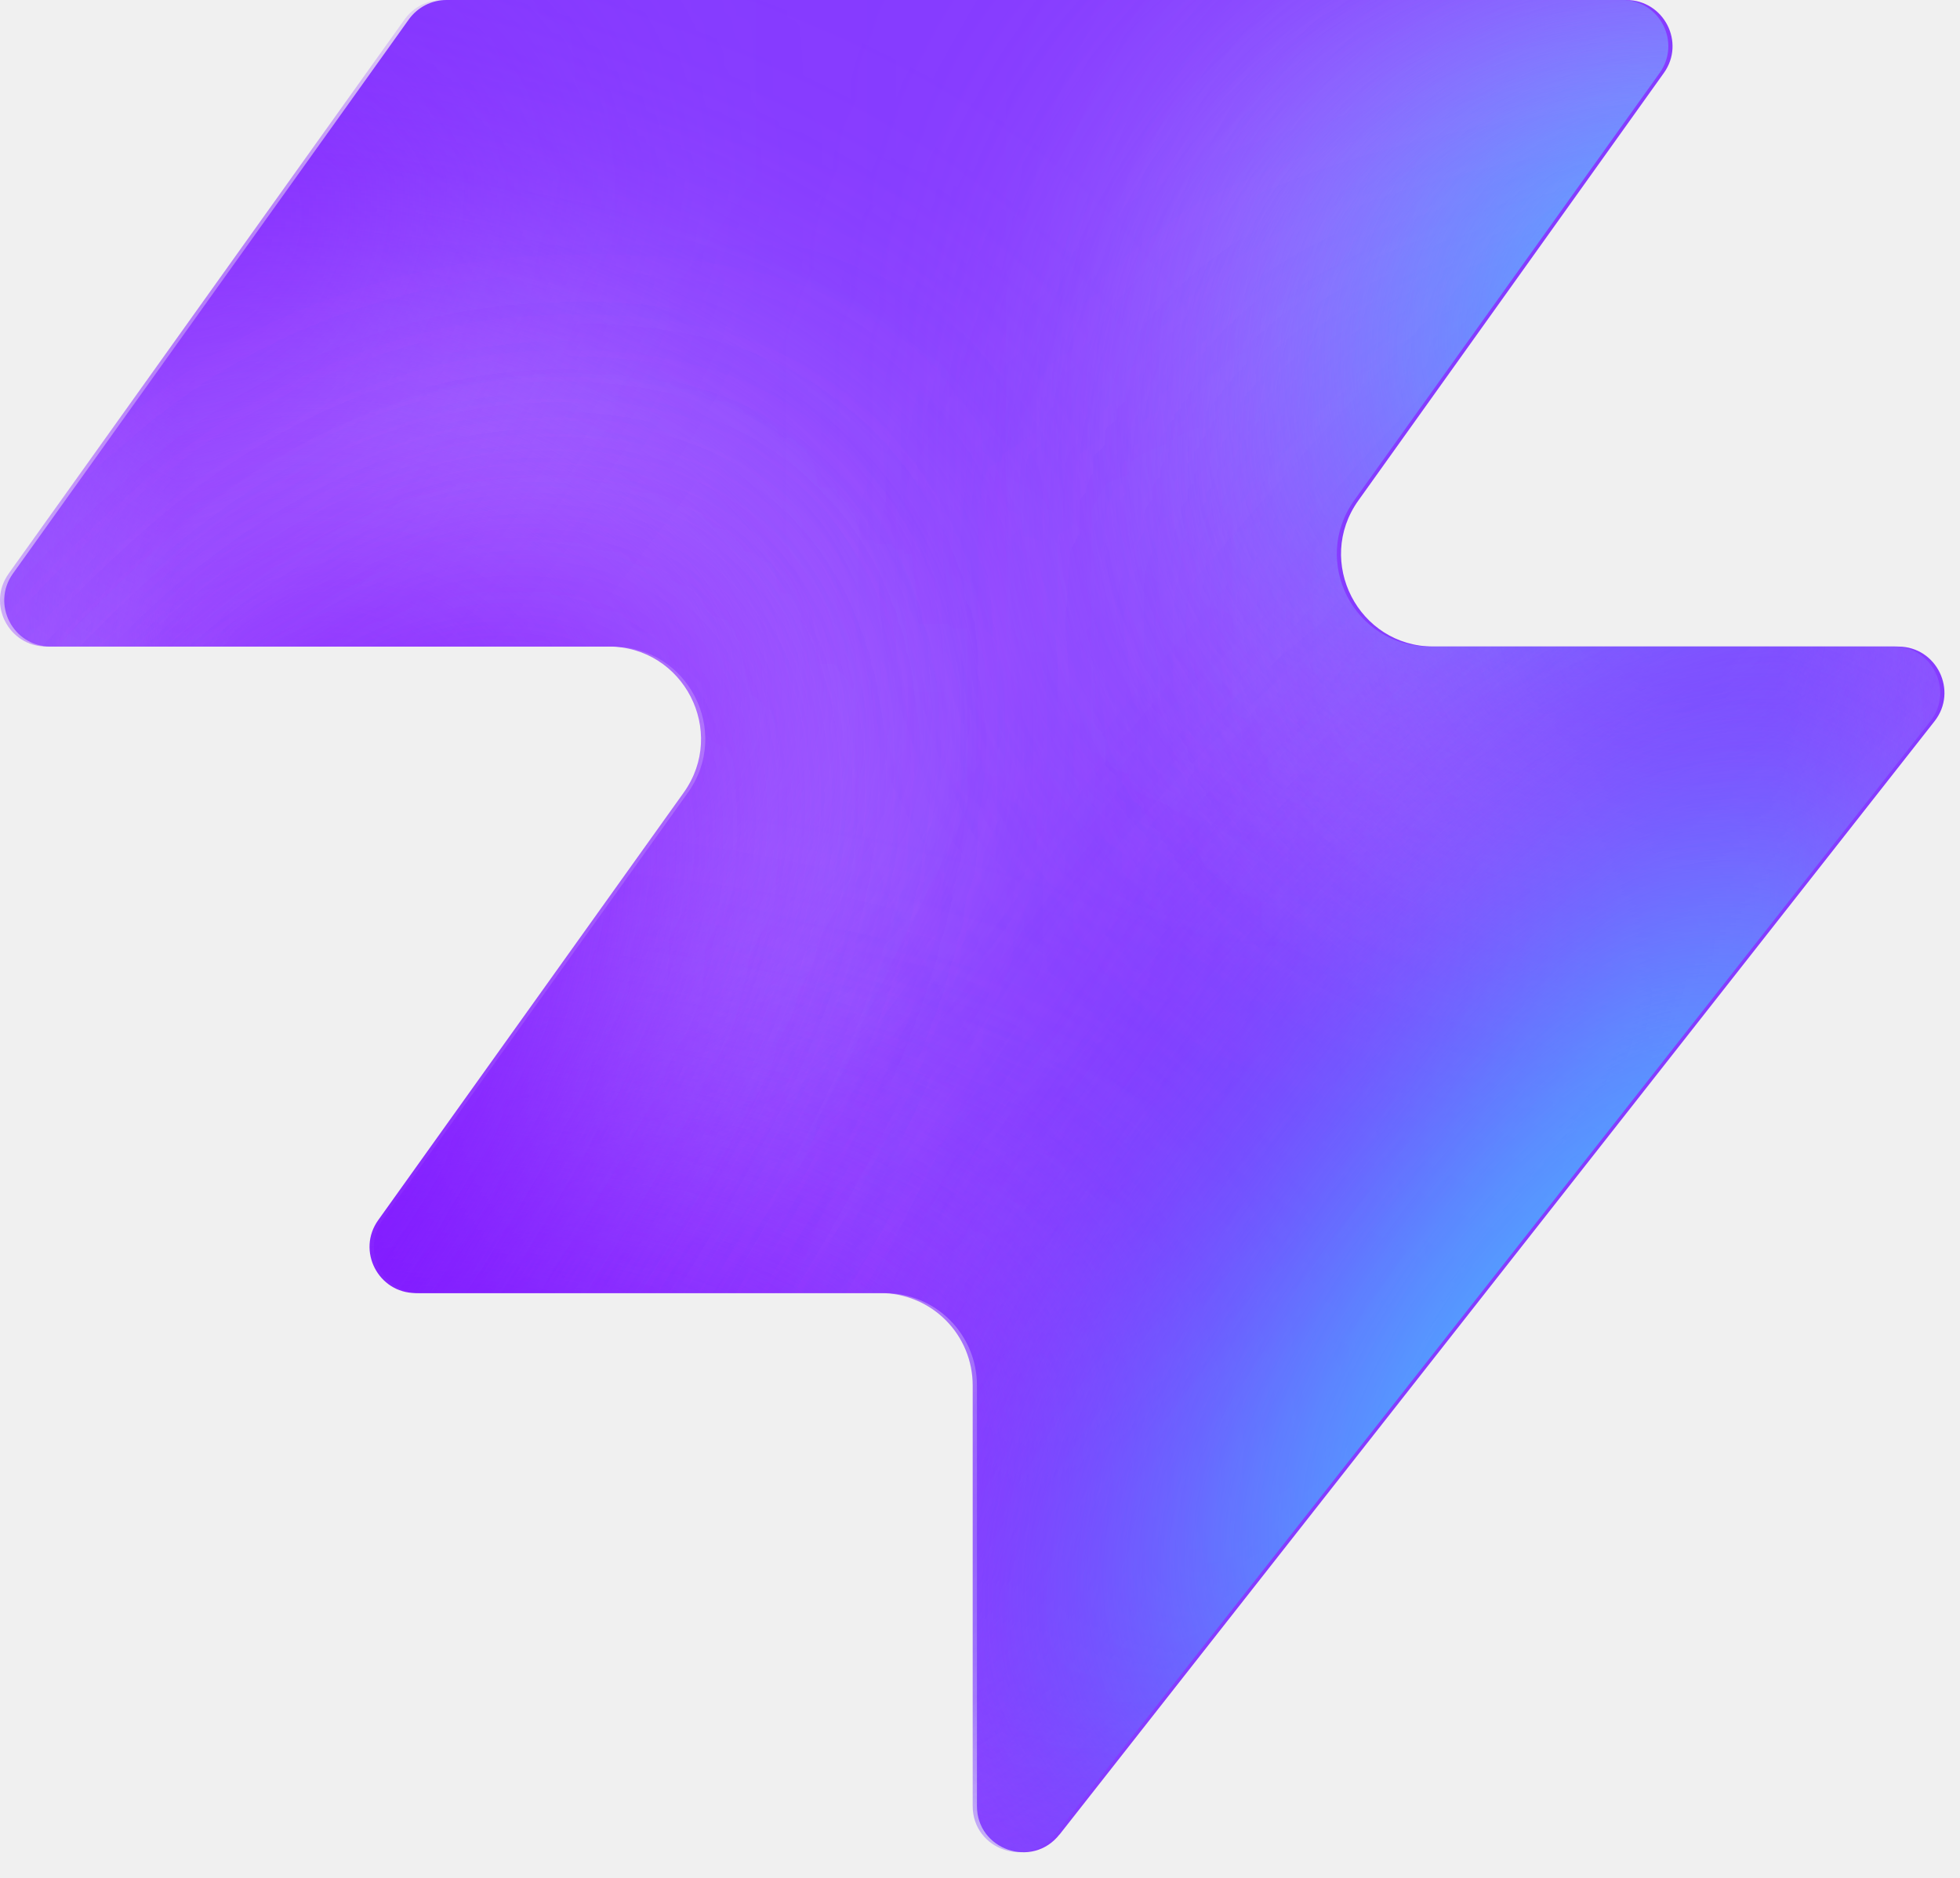
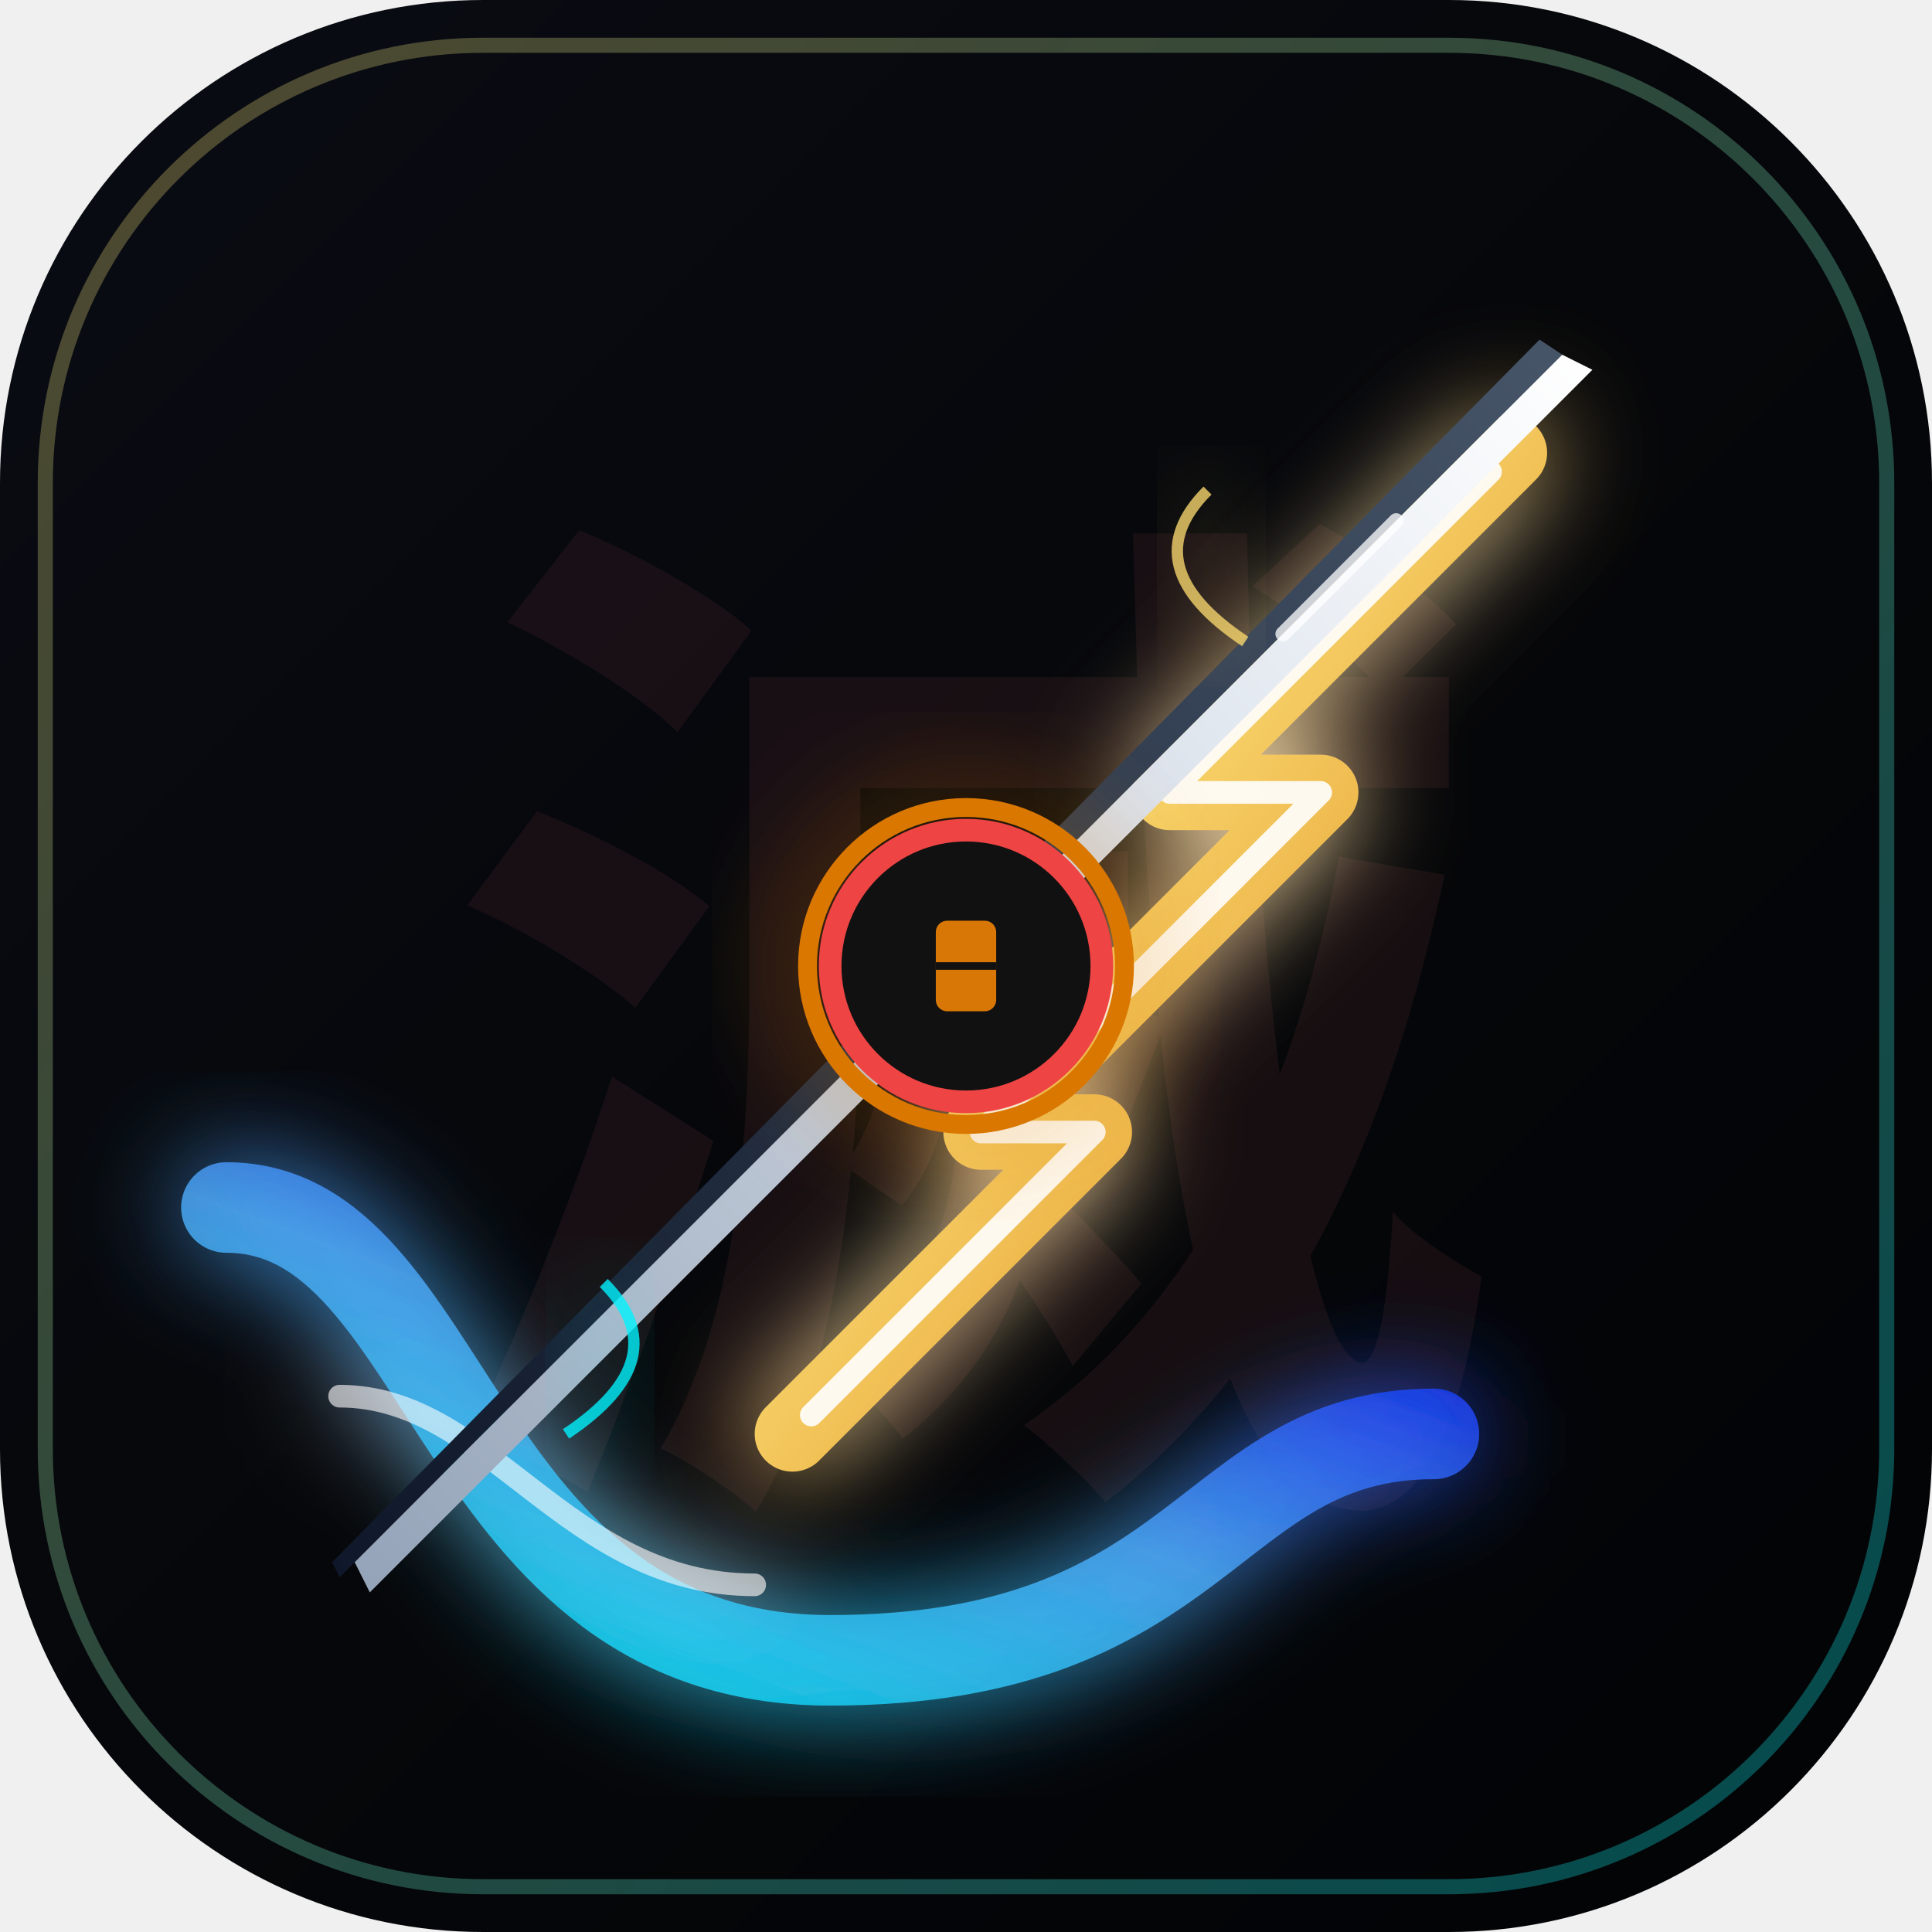
- <svg xmlns="http://www.w3.org/2000/svg" width="48" height="46" fill="none" viewBox="0 0 48 46">
-   <path fill="#863bff" d="M25.946 44.938c-.664.845-2.021.375-2.021-.698V33.937a2.26 2.26 0 0 0-2.262-2.262H10.287c-.92 0-1.456-1.04-.92-1.788l7.48-10.471c1.07-1.497 0-3.578-1.842-3.578H1.237c-.92 0-1.456-1.04-.92-1.788L10.013.474c.214-.297.556-.474.92-.474h28.894c.92 0 1.456 1.04.92 1.788l-7.48 10.471c-1.07 1.498 0 3.579 1.842 3.579h11.377c.943 0 1.473 1.088.89 1.83L25.947 44.94z" style="fill:#863bff;fill:color(display-p3 .525 .23 1);fill-opacity:1" />
-   <mask id="a" width="48" height="46" x="0" y="0" maskUnits="userSpaceOnUse" style="mask-type:alpha">
-     <path fill="#000" d="M25.842 44.938c-.664.844-2.021.375-2.021-.698V33.937a2.26 2.26 0 0 0-2.262-2.262H10.183c-.92 0-1.456-1.04-.92-1.788l7.48-10.471c1.07-1.498 0-3.579-1.842-3.579H1.133c-.92 0-1.456-1.04-.92-1.787L9.91.473c.214-.297.556-.474.92-.474h28.894c.92 0 1.456 1.04.92 1.788l-7.48 10.471c-1.07 1.498 0 3.578 1.842 3.578h11.377c.943 0 1.473 1.088.89 1.832L25.843 44.94z" style="fill:#000;fill-opacity:1" />
-   </mask>
-   <g mask="url(#a)">
-     <g filter="url(#b)">
-       <ellipse cx="5.508" cy="14.704" fill="#ede6ff" rx="5.508" ry="14.704" style="fill:#ede6ff;fill:color(display-p3 .927 .903 1);fill-opacity:1" transform="matrix(.00324 1 1 -.00324 -4.47 31.516)" />
-     </g>
-     <g filter="url(#c)">
-       <ellipse cx="10.399" cy="29.851" fill="#ede6ff" rx="10.399" ry="29.851" style="fill:#ede6ff;fill:color(display-p3 .927 .903 1);fill-opacity:1" transform="matrix(.00324 1 1 -.00324 -39.328 7.883)" />
-     </g>
-     <g filter="url(#d)">
-       <ellipse cx="5.508" cy="30.487" fill="#7e14ff" rx="5.508" ry="30.487" style="fill:#7e14ff;fill:color(display-p3 .492 .077 1);fill-opacity:1" transform="rotate(89.814 -25.913 -14.639)scale(1 -1)" />
-     </g>
-     <g filter="url(#e)">
-       <ellipse cx="5.508" cy="30.599" fill="#7e14ff" rx="5.508" ry="30.599" style="fill:#7e14ff;fill:color(display-p3 .492 .077 1);fill-opacity:1" transform="rotate(89.814 -32.644 -3.334)scale(1 -1)" />
-     </g>
-     <g filter="url(#f)">
-       <ellipse cx="5.508" cy="30.599" fill="#7e14ff" rx="5.508" ry="30.599" style="fill:#7e14ff;fill:color(display-p3 .492 .077 1);fill-opacity:1" transform="matrix(.00324 1 1 -.00324 -34.34 30.47)" />
-     </g>
-     <g filter="url(#g)">
-       <ellipse cx="14.072" cy="22.078" fill="#ede6ff" rx="14.072" ry="22.078" style="fill:#ede6ff;fill:color(display-p3 .927 .903 1);fill-opacity:1" transform="rotate(93.35 24.506 48.493)scale(-1 1)" />
-     </g>
-     <g filter="url(#h)">
-       <ellipse cx="3.47" cy="21.501" fill="#7e14ff" rx="3.47" ry="21.501" style="fill:#7e14ff;fill:color(display-p3 .492 .077 1);fill-opacity:1" transform="rotate(89.009 28.708 47.59)scale(-1 1)" />
-     </g>
-     <g filter="url(#i)">
-       <ellipse cx="3.47" cy="21.501" fill="#7e14ff" rx="3.47" ry="21.501" style="fill:#7e14ff;fill:color(display-p3 .492 .077 1);fill-opacity:1" transform="rotate(89.009 28.708 47.59)scale(-1 1)" />
-     </g>
-     <g filter="url(#j)">
-       <ellipse cx=".387" cy="8.972" fill="#7e14ff" rx="4.407" ry="29.108" style="fill:#7e14ff;fill:color(display-p3 .492 .077 1);fill-opacity:1" transform="rotate(39.51 .387 8.972)" />
-     </g>
-     <g filter="url(#k)">
-       <ellipse cx="47.523" cy="-6.092" fill="#7e14ff" rx="4.407" ry="29.108" style="fill:#7e14ff;fill:color(display-p3 .492 .077 1);fill-opacity:1" transform="rotate(37.892 47.523 -6.092)" />
-     </g>
-     <g filter="url(#l)">
-       <ellipse cx="41.412" cy="6.333" fill="#47bfff" rx="5.971" ry="9.665" style="fill:#47bfff;fill:color(display-p3 .28 .748 1);fill-opacity:1" transform="rotate(37.892 41.412 6.333)" />
-     </g>
-     <g filter="url(#m)">
-       <ellipse cx="-1.879" cy="38.332" fill="#7e14ff" rx="4.407" ry="29.108" style="fill:#7e14ff;fill:color(display-p3 .492 .077 1);fill-opacity:1" transform="rotate(37.892 -1.88 38.332)" />
-     </g>
-     <g filter="url(#n)">
-       <ellipse cx="-1.879" cy="38.332" fill="#7e14ff" rx="4.407" ry="29.108" style="fill:#7e14ff;fill:color(display-p3 .492 .077 1);fill-opacity:1" transform="rotate(37.892 -1.88 38.332)" />
-     </g>
-     <g filter="url(#o)">
-       <ellipse cx="35.651" cy="29.907" fill="#7e14ff" rx="4.407" ry="29.108" style="fill:#7e14ff;fill:color(display-p3 .492 .077 1);fill-opacity:1" transform="rotate(37.892 35.651 29.907)" />
-     </g>
-     <g filter="url(#p)">
-       <ellipse cx="38.418" cy="32.4" fill="#47bfff" rx="5.971" ry="15.297" style="fill:#47bfff;fill:color(display-p3 .28 .748 1);fill-opacity:1" transform="rotate(37.892 38.418 32.4)" />
-     </g>
-   </g>
+ <svg xmlns="http://www.w3.org/2000/svg" viewBox="0 0 512 512">
  <defs>
-     <filter id="b" width="60.045" height="41.654" x="-19.77" y="16.149" color-interpolation-filters="sRGB" filterUnits="userSpaceOnUse">
-       <feFlood flood-opacity="0" result="BackgroundImageFix" />
-       <feBlend in="SourceGraphic" in2="BackgroundImageFix" result="shape" />
-       <feGaussianBlur result="effect1_foregroundBlur_2002_17158" stdDeviation="7.659" />
+     <linearGradient id="bg-grad" x1="0%" y1="0%" x2="100%" y2="100%">
+       <stop offset="0%" stop-color="#0a0c14" />
+       <stop offset="50%" stop-color="#06070a" />
+       <stop offset="100%" stop-color="#020305" />
+     </linearGradient>
+     <linearGradient id="blade-edge" x1="100%" y1="0%" x2="0%" y2="100%">
+       <stop offset="0%" stop-color="#ffffff" />
+       <stop offset="30%" stop-color="#e2e8f0" />
+       <stop offset="100%" stop-color="#94a3b8" />
+     </linearGradient>
+     <linearGradient id="blade-spine" x1="100%" y1="0%" x2="0%" y2="100%">
+       <stop offset="0%" stop-color="#475569" />
+       <stop offset="70%" stop-color="#1e293b" />
+       <stop offset="100%" stop-color="#0f172a" />
+     </linearGradient>
+     <linearGradient id="thunder-grad" x1="0%" y1="0%" x2="100%" y2="100%">
+       <stop offset="0%" stop-color="#fffbeb" />
+       <stop offset="40%" stop-color="#f8d66d" />
+       <stop offset="100%" stop-color="#d97706" />
+     </linearGradient>
+     <linearGradient id="water-grad" x1="0%" y1="100%" x2="100%" y2="0%">
+       <stop offset="0%" stop-color="#00f2fe" />
+       <stop offset="50%" stop-color="#4facfe" />
+       <stop offset="100%" stop-color="#0000ff" />
+     </linearGradient>
+     <linearGradient id="border-grad" x1="0%" y1="0%" x2="100%" y2="100%">
+       <stop offset="0%" stop-color="#f8d66d" stop-opacity="0.3" />
+       <stop offset="100%" stop-color="#00f2fe" stop-opacity="0.3" />
+     </linearGradient>
+     <filter id="glow-thunder" x="-30%" y="-30%" width="160%" height="160%">
+       <feGaussianBlur stdDeviation="14" result="blur" />
+       <feMerge>
+         <feMergeNode in="blur" />
+         <feMergeNode in="SourceGraphic" />
+       </feMerge>
    </filter>
-     <filter id="c" width="90.34" height="51.437" x="-54.613" y="-7.533" color-interpolation-filters="sRGB" filterUnits="userSpaceOnUse">
-       <feFlood flood-opacity="0" result="BackgroundImageFix" />
-       <feBlend in="SourceGraphic" in2="BackgroundImageFix" result="shape" />
-       <feGaussianBlur result="effect1_foregroundBlur_2002_17158" stdDeviation="7.659" />
-     </filter>
-     <filter id="d" width="79.355" height="29.4" x="-49.64" y="2.03" color-interpolation-filters="sRGB" filterUnits="userSpaceOnUse">
-       <feFlood flood-opacity="0" result="BackgroundImageFix" />
-       <feBlend in="SourceGraphic" in2="BackgroundImageFix" result="shape" />
-       <feGaussianBlur result="effect1_foregroundBlur_2002_17158" stdDeviation="4.596" />
-     </filter>
-     <filter id="e" width="79.579" height="29.4" x="-45.045" y="20.029" color-interpolation-filters="sRGB" filterUnits="userSpaceOnUse">
-       <feFlood flood-opacity="0" result="BackgroundImageFix" />
-       <feBlend in="SourceGraphic" in2="BackgroundImageFix" result="shape" />
-       <feGaussianBlur result="effect1_foregroundBlur_2002_17158" stdDeviation="4.596" />
-     </filter>
-     <filter id="f" width="79.579" height="29.4" x="-43.513" y="21.178" color-interpolation-filters="sRGB" filterUnits="userSpaceOnUse">
-       <feFlood flood-opacity="0" result="BackgroundImageFix" />
-       <feBlend in="SourceGraphic" in2="BackgroundImageFix" result="shape" />
-       <feGaussianBlur result="effect1_foregroundBlur_2002_17158" stdDeviation="4.596" />
-     </filter>
-     <filter id="g" width="74.749" height="58.852" x="15.756" y="-17.901" color-interpolation-filters="sRGB" filterUnits="userSpaceOnUse">
-       <feFlood flood-opacity="0" result="BackgroundImageFix" />
-       <feBlend in="SourceGraphic" in2="BackgroundImageFix" result="shape" />
-       <feGaussianBlur result="effect1_foregroundBlur_2002_17158" stdDeviation="7.659" />
-     </filter>
-     <filter id="h" width="61.377" height="25.362" x="23.548" y="2.284" color-interpolation-filters="sRGB" filterUnits="userSpaceOnUse">
-       <feFlood flood-opacity="0" result="BackgroundImageFix" />
-       <feBlend in="SourceGraphic" in2="BackgroundImageFix" result="shape" />
-       <feGaussianBlur result="effect1_foregroundBlur_2002_17158" stdDeviation="4.596" />
-     </filter>
-     <filter id="i" width="61.377" height="25.362" x="23.548" y="2.284" color-interpolation-filters="sRGB" filterUnits="userSpaceOnUse">
-       <feFlood flood-opacity="0" result="BackgroundImageFix" />
-       <feBlend in="SourceGraphic" in2="BackgroundImageFix" result="shape" />
-       <feGaussianBlur result="effect1_foregroundBlur_2002_17158" stdDeviation="4.596" />
-     </filter>
-     <filter id="j" width="56.045" height="63.649" x="-27.636" y="-22.853" color-interpolation-filters="sRGB" filterUnits="userSpaceOnUse">
-       <feFlood flood-opacity="0" result="BackgroundImageFix" />
-       <feBlend in="SourceGraphic" in2="BackgroundImageFix" result="shape" />
-       <feGaussianBlur result="effect1_foregroundBlur_2002_17158" stdDeviation="4.596" />
-     </filter>
-     <filter id="k" width="54.814" height="64.646" x="20.116" y="-38.415" color-interpolation-filters="sRGB" filterUnits="userSpaceOnUse">
-       <feFlood flood-opacity="0" result="BackgroundImageFix" />
-       <feBlend in="SourceGraphic" in2="BackgroundImageFix" result="shape" />
-       <feGaussianBlur result="effect1_foregroundBlur_2002_17158" stdDeviation="4.596" />
-     </filter>
-     <filter id="l" width="33.541" height="35.313" x="24.641" y="-11.323" color-interpolation-filters="sRGB" filterUnits="userSpaceOnUse">
-       <feFlood flood-opacity="0" result="BackgroundImageFix" />
-       <feBlend in="SourceGraphic" in2="BackgroundImageFix" result="shape" />
-       <feGaussianBlur result="effect1_foregroundBlur_2002_17158" stdDeviation="4.596" />
-     </filter>
-     <filter id="m" width="54.814" height="64.646" x="-29.286" y="6.009" color-interpolation-filters="sRGB" filterUnits="userSpaceOnUse">
-       <feFlood flood-opacity="0" result="BackgroundImageFix" />
-       <feBlend in="SourceGraphic" in2="BackgroundImageFix" result="shape" />
-       <feGaussianBlur result="effect1_foregroundBlur_2002_17158" stdDeviation="4.596" />
-     </filter>
-     <filter id="n" width="54.814" height="64.646" x="-29.286" y="6.009" color-interpolation-filters="sRGB" filterUnits="userSpaceOnUse">
-       <feFlood flood-opacity="0" result="BackgroundImageFix" />
-       <feBlend in="SourceGraphic" in2="BackgroundImageFix" result="shape" />
-       <feGaussianBlur result="effect1_foregroundBlur_2002_17158" stdDeviation="4.596" />
-     </filter>
-     <filter id="o" width="54.814" height="64.646" x="8.244" y="-2.416" color-interpolation-filters="sRGB" filterUnits="userSpaceOnUse">
-       <feFlood flood-opacity="0" result="BackgroundImageFix" />
-       <feBlend in="SourceGraphic" in2="BackgroundImageFix" result="shape" />
-       <feGaussianBlur result="effect1_foregroundBlur_2002_17158" stdDeviation="4.596" />
-     </filter>
-     <filter id="p" width="39.409" height="43.623" x="18.713" y="10.588" color-interpolation-filters="sRGB" filterUnits="userSpaceOnUse">
-       <feFlood flood-opacity="0" result="BackgroundImageFix" />
-       <feBlend in="SourceGraphic" in2="BackgroundImageFix" result="shape" />
-       <feGaussianBlur result="effect1_foregroundBlur_2002_17158" stdDeviation="4.596" />
+     <filter id="glow-water" x="-30%" y="-30%" width="160%" height="160%">
+       <feGaussianBlur stdDeviation="14" result="blur" />
+       <feMerge>
+         <feMergeNode in="blur" />
+         <feMergeNode in="SourceGraphic" />
+       </feMerge>
    </filter>
  </defs>
+   <rect width="512" height="512" rx="128" fill="url(#bg-grad)" />
+   <rect x="12" y="12" width="488" height="488" rx="116" fill="none" stroke="url(#border-grad)" stroke-width="4" />
+   <text x="256" y="278" font-family="'Noto Serif JP', 'Yu Mincho', serif" font-size="280" font-weight="900" fill="#fb7185" opacity="0.07" text-anchor="middle" dominant-baseline="middle">滅</text>
+   <g filter="url(#glow-water)">
+     <path d="M 60,320 C 120,320 120,440 220,440 C 320,440 320,380 380,380" fill="none" stroke="url(#water-grad)" stroke-width="24" stroke-linecap="round" opacity="0.8" />
+     <path d="M 90,370 C 130,370 150,420 200,420" fill="none" stroke="#ffffff" stroke-width="6" stroke-linecap="round" opacity="0.6" />
+   </g>
+   <g filter="url(#glow-thunder)">
+     <path d="M 400,120 L 310,210 L 350,210 L 260,300 L 290,300 L 210,380" fill="none" stroke="url(#thunder-grad)" stroke-width="20" stroke-linecap="round" stroke-linejoin="round" />
+     <path d="M 395,125 L 310,210 L 350,210 L 260,300 L 290,300 L 215,375" fill="none" stroke="#ffffff" stroke-width="6" stroke-linecap="round" stroke-linejoin="round" opacity="0.9" />
+   </g>
+   <path d="M 414,94 L 94,414 L 90,418 L 88,414 L 408,90 Z" fill="url(#blade-spine)" />
+   <path d="M 414,94 L 94,414 L 98,422 L 422,98 Z" fill="url(#blade-edge)" />
+   <g transform="translate(256, 256)">
+     <circle cx="0" cy="0" r="42" fill="none" stroke="#d97706" stroke-width="5" filter="url(#glow-thunder)" />
+     <circle cx="0" cy="0" r="36" fill="#111" stroke="#ef4444" stroke-width="6" />
+     <rect x="-8" y="-12" width="16" height="24" rx="3" fill="#d97706" />
+     <line x1="-8" y1="0" x2="8" y2="0" stroke="#111" stroke-width="2" />
+   </g>
+   <path d="M 320,130 Q 300,150 330,170" fill="none" stroke="#f8d66d" stroke-width="3" filter="url(#glow-thunder)" opacity="0.8" />
+   <path d="M 150,380 Q 180,360 160,340" fill="none" stroke="#00f2fe" stroke-width="3" filter="url(#glow-water)" opacity="0.8" />
+   <path d="M 370,138 L 340,168" fill="none" stroke="#ffffff" stroke-width="4" stroke-linecap="round" opacity="0.75" />
</svg>
